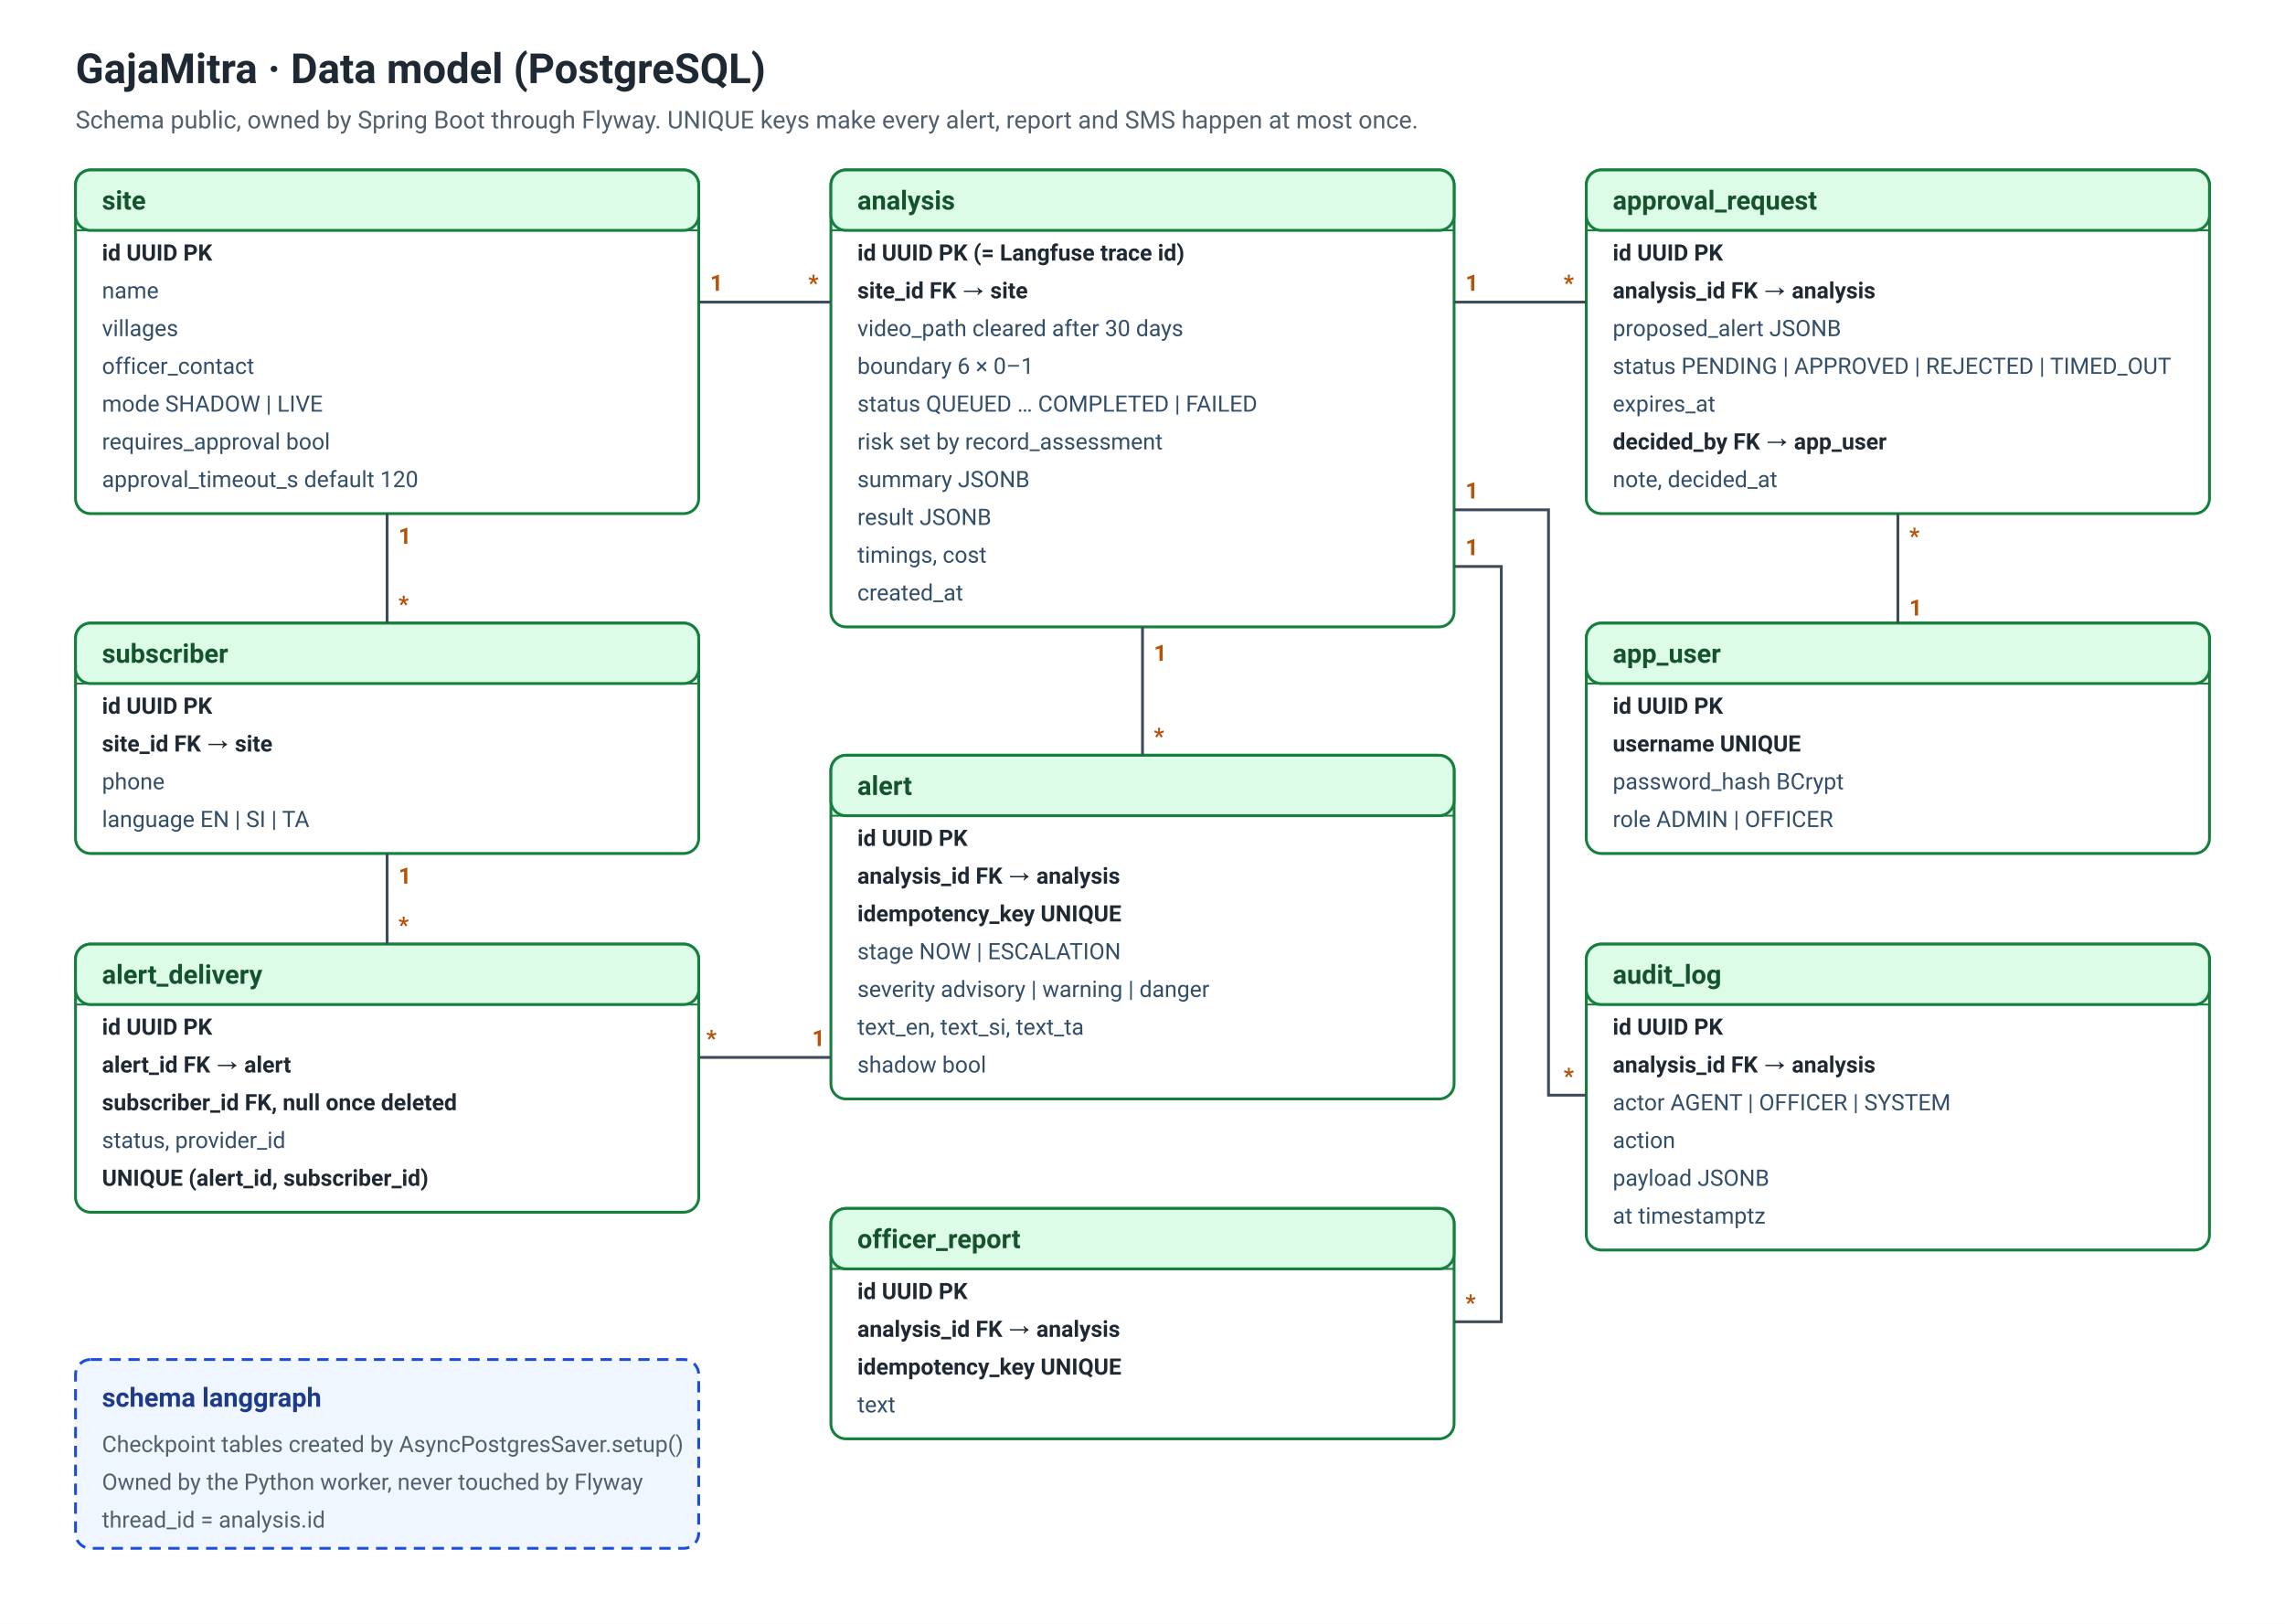
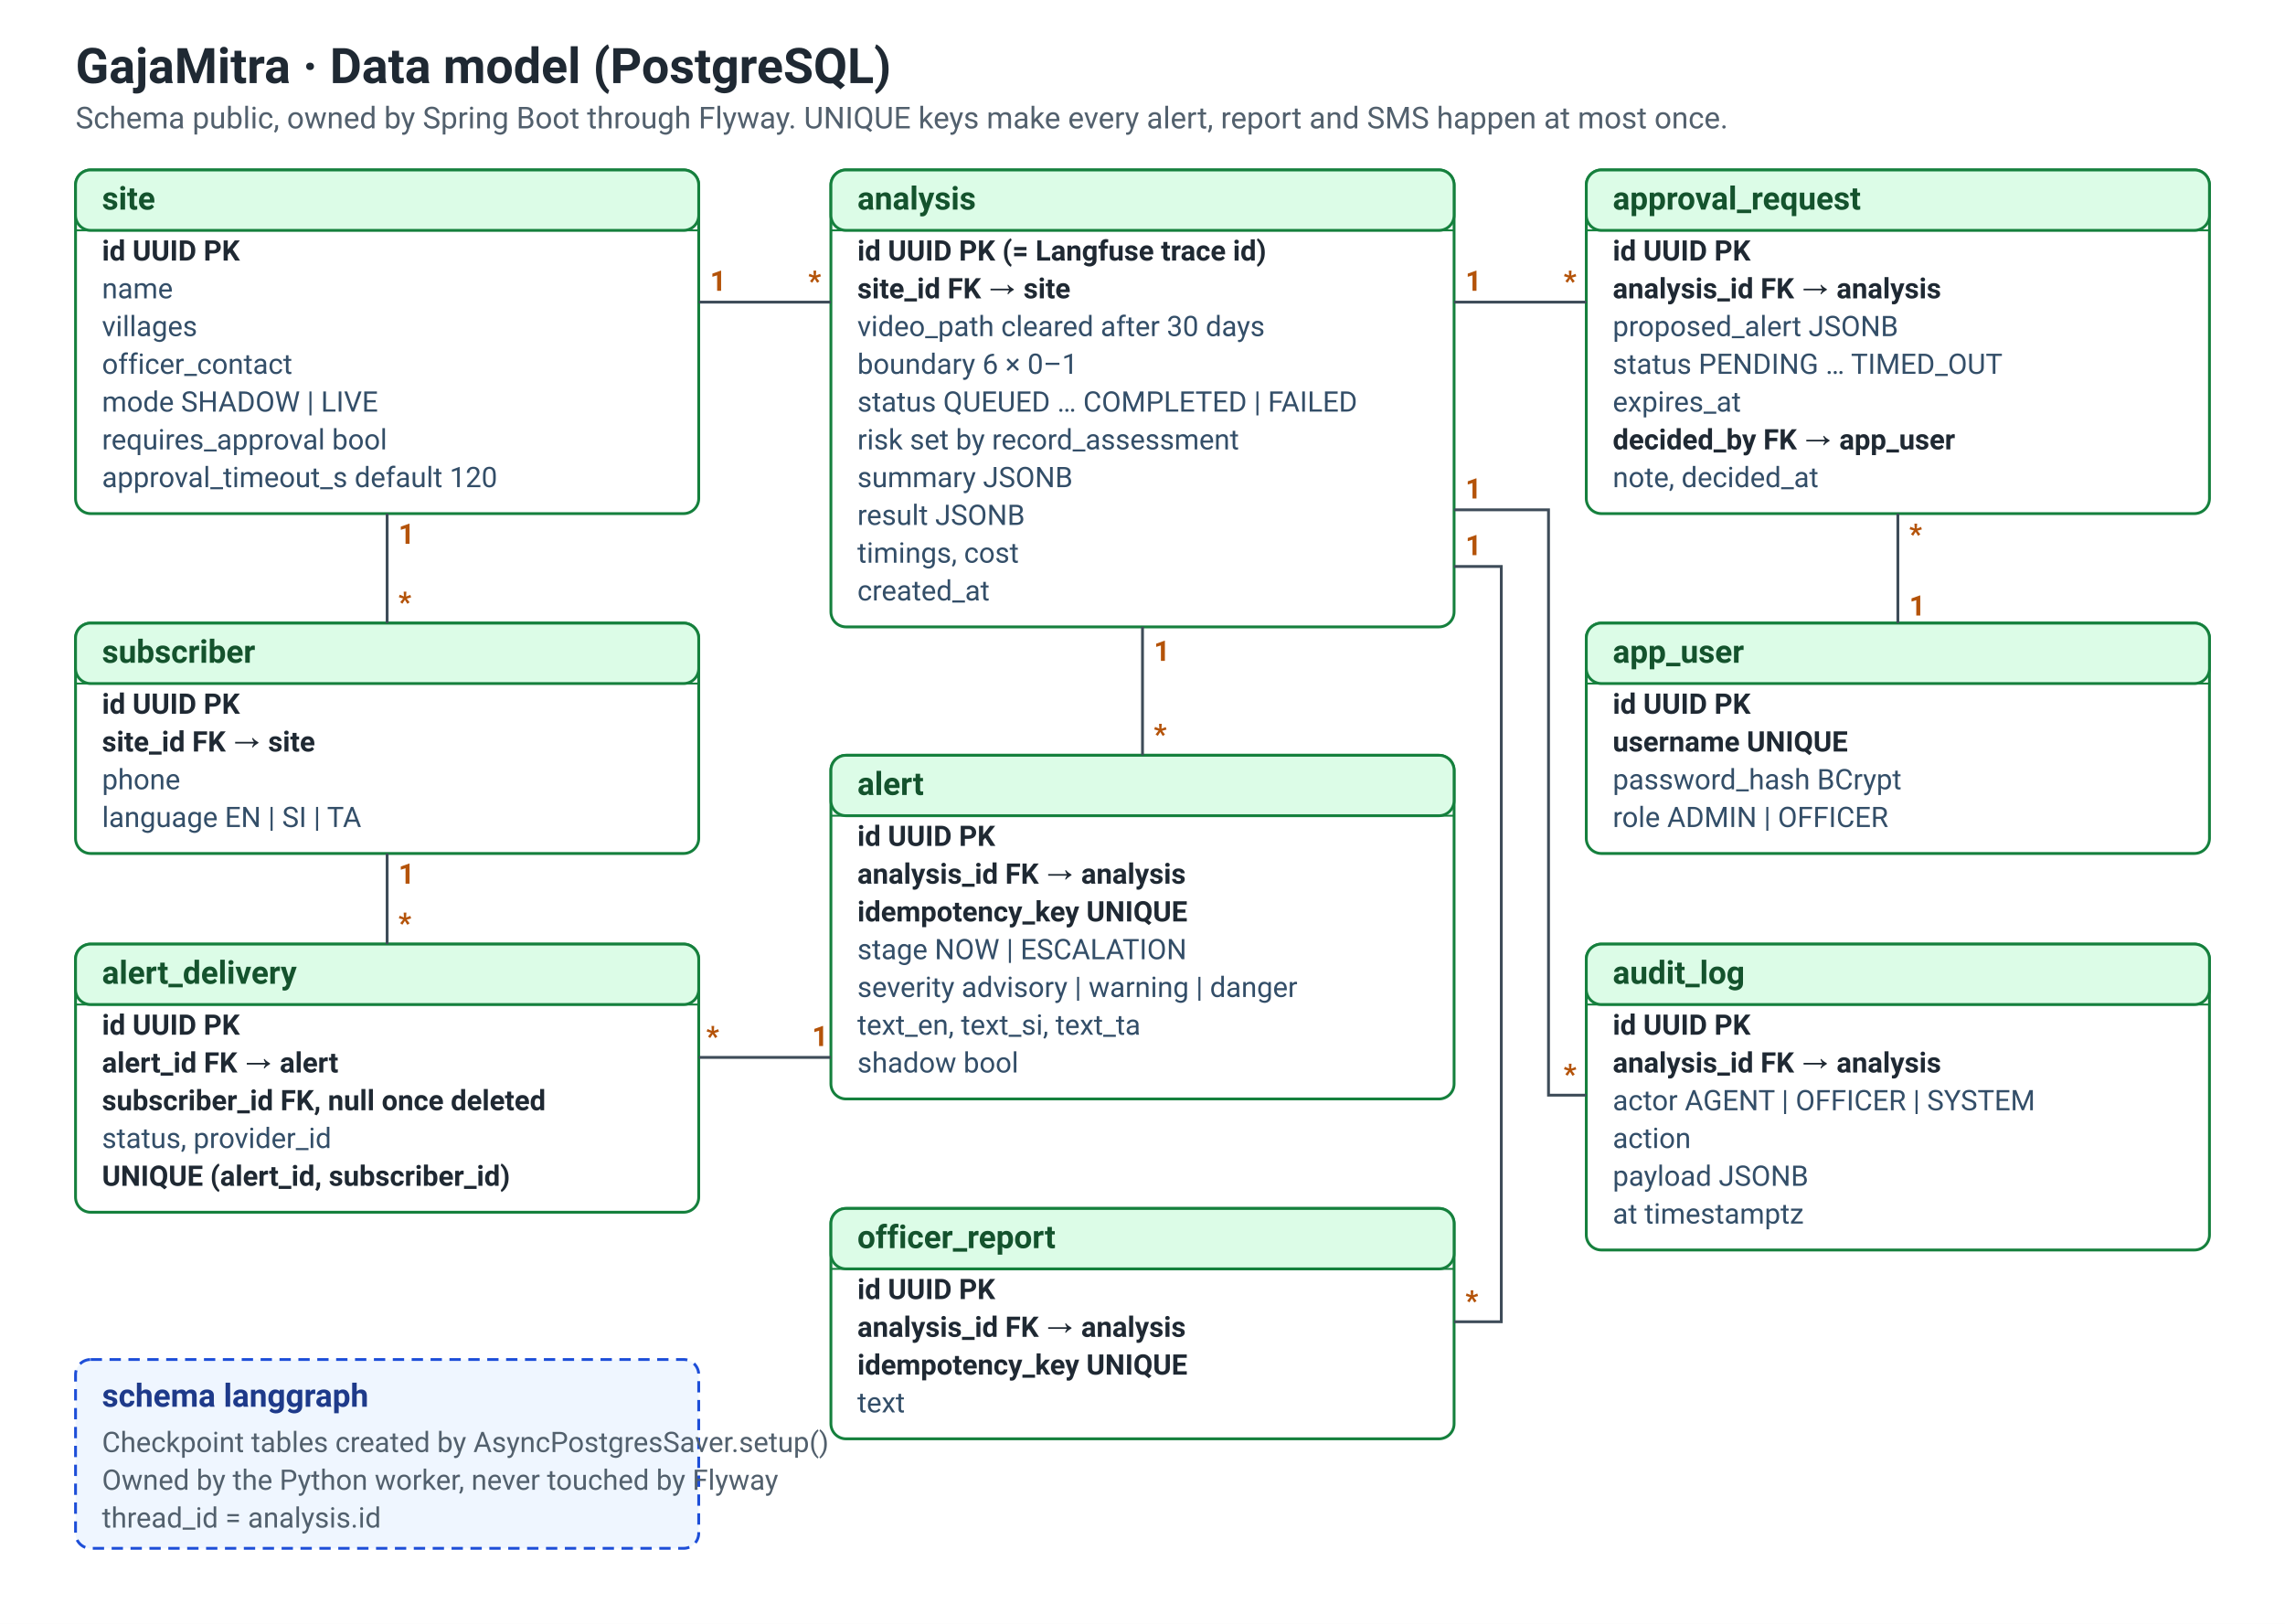
<svg xmlns="http://www.w3.org/2000/svg" viewBox="0 0 1210 860" width="1210" height="860" role="img" aria-labelledby="t5">
  <defs>
    <style>
      text{font-family:-apple-system,"Segoe UI",Roboto,Helvetica,Arial,sans-serif;fill:#1f2933}
-       .title{font-size:22px;font-weight:700}.sub{font-size:13px;fill:#52606d}
-       .tn{font-size:14px;font-weight:700;fill:#14532d}.c{font-size:12px;fill:#334e68}.k{font-size:12px;fill:#1f2933;font-weight:600}
+       .title{font-size:26px;font-weight:700}.sub{font-size:16px;fill:#52606d}
+       .tn{font-size:17px;font-weight:700;fill:#14532d}.c{font-size:15px;fill:#334e68}.k{font-size:15px;fill:#1f2933;font-weight:600}
      .tbl{fill:#ffffff;stroke:#15803d;stroke-width:1.5}.hdr{fill:#dcfce7;stroke:#15803d;stroke-width:1.5}
-       .rel{stroke:#3e4c59;stroke-width:1.5;fill:none}.card{font-size:12px;font-weight:700;fill:#b45309}
-       .lg{fill:#eff6ff;stroke:#1d4ed8;stroke-width:1.5;stroke-dasharray:6 4}.s{font-size:12px;fill:#52606d}
+       .rel{stroke:#3e4c59;stroke-width:1.5;fill:none}.card{font-size:15px;font-weight:700;fill:#b45309}
+       .lg{fill:#eff6ff;stroke:#1d4ed8;stroke-width:1.5;stroke-dasharray:6 4}.s{font-size:15px;fill:#52606d}
    </style>
  </defs>
  <rect width="1210" height="860" fill="#ffffff" />
  <text class="title" x="40" y="44">GajaMitra · Data model (PostgreSQL)</text>
  <text class="sub" x="40" y="68">Schema public, owned by Spring Boot through Flyway. UNIQUE keys make every alert, report and SMS happen at most once.</text>
  <rect x="40" y="90" width="330" height="182" rx="8" class="tbl" />
  <path d="M40,122 H370" stroke="#15803d" />
  <rect x="40" y="90" width="330" height="32" rx="8" class="hdr" />
  <text class="tn" x="54" y="111">site</text>
  <text class="k" x="54" y="138">id  UUID  PK</text>
  <text class="c" x="54" y="158">name</text>
  <text class="c" x="54" y="178">villages</text>
  <text class="c" x="54" y="198">officer_contact</text>
  <text class="c" x="54" y="218">mode  SHADOW | LIVE</text>
  <text class="c" x="54" y="238">requires_approval  bool</text>
  <text class="c" x="54" y="258">approval_timeout_s  default 120</text>
  <rect x="40" y="330" width="330" height="122" rx="8" class="tbl" />
  <path d="M40,362 H370" stroke="#15803d" />
  <rect x="40" y="330" width="330" height="32" rx="8" class="hdr" />
  <text class="tn" x="54" y="351">subscriber</text>
  <text class="k" x="54" y="378">id  UUID  PK</text>
  <text class="k" x="54" y="398">site_id  FK → site</text>
  <text class="c" x="54" y="418">phone</text>
  <text class="c" x="54" y="438">language  EN | SI | TA</text>
  <rect x="40" y="500" width="330" height="142" rx="8" class="tbl" />
  <path d="M40,532 H370" stroke="#15803d" />
  <rect x="40" y="500" width="330" height="32" rx="8" class="hdr" />
  <text class="tn" x="54" y="521">alert_delivery</text>
  <text class="k" x="54" y="548">id  UUID  PK</text>
  <text class="k" x="54" y="568">alert_id  FK → alert</text>
  <text class="k" x="54" y="588">subscriber_id  FK, null once deleted</text>
  <text class="c" x="54" y="608">status, provider_id</text>
  <text class="k" x="54" y="628">UNIQUE (alert_id, subscriber_id)</text>
  <rect x="440" y="90" width="330" height="242" rx="8" class="tbl" />
  <path d="M440,122 H770" stroke="#15803d" />
  <rect x="440" y="90" width="330" height="32" rx="8" class="hdr" />
  <text class="tn" x="454" y="111">analysis</text>
  <text class="k" x="454" y="138">id  UUID  PK  (= Langfuse trace id)</text>
  <text class="k" x="454" y="158">site_id  FK → site</text>
  <text class="c" x="454" y="178">video_path  cleared after 30 days</text>
  <text class="c" x="454" y="198">boundary  6 × 0–1</text>
  <text class="c" x="454" y="218">status  QUEUED … COMPLETED | FAILED</text>
  <text class="c" x="454" y="238">risk  set by record_assessment</text>
  <text class="c" x="454" y="258">summary  JSONB</text>
  <text class="c" x="454" y="278">result  JSONB</text>
  <text class="c" x="454" y="298">timings, cost</text>
  <text class="c" x="454" y="318">created_at</text>
  <rect x="440" y="400" width="330" height="182" rx="8" class="tbl" />
  <path d="M440,432 H770" stroke="#15803d" />
  <rect x="440" y="400" width="330" height="32" rx="8" class="hdr" />
  <text class="tn" x="454" y="421">alert</text>
  <text class="k" x="454" y="448">id  UUID  PK</text>
  <text class="k" x="454" y="468">analysis_id  FK → analysis</text>
  <text class="k" x="454" y="488">idempotency_key  UNIQUE</text>
  <text class="c" x="454" y="508">stage  NOW | ESCALATION</text>
  <text class="c" x="454" y="528">severity  advisory | warning | danger</text>
  <text class="c" x="454" y="548">text_en, text_si, text_ta</text>
  <text class="c" x="454" y="568">shadow  bool</text>
  <rect x="440" y="640" width="330" height="122" rx="8" class="tbl" />
  <path d="M440,672 H770" stroke="#15803d" />
  <rect x="440" y="640" width="330" height="32" rx="8" class="hdr" />
  <text class="tn" x="454" y="661">officer_report</text>
  <text class="k" x="454" y="688">id  UUID  PK</text>
  <text class="k" x="454" y="708">analysis_id  FK → analysis</text>
  <text class="k" x="454" y="728">idempotency_key  UNIQUE</text>
  <text class="c" x="454" y="748">text</text>
  <rect x="840" y="90" width="330" height="182" rx="8" class="tbl" />
  <path d="M840,122 H1170" stroke="#15803d" />
  <rect x="840" y="90" width="330" height="32" rx="8" class="hdr" />
  <text class="tn" x="854" y="111">approval_request</text>
  <text class="k" x="854" y="138">id  UUID  PK</text>
  <text class="k" x="854" y="158">analysis_id  FK → analysis</text>
  <text class="c" x="854" y="178">proposed_alert  JSONB</text>
-   <text class="c" x="854" y="198">status  PENDING | APPROVED | REJECTED | TIMED_OUT</text>
+   <text class="c" x="854" y="198">status  PENDING … TIMED_OUT</text>
  <text class="c" x="854" y="218">expires_at</text>
  <text class="k" x="854" y="238">decided_by  FK → app_user</text>
  <text class="c" x="854" y="258">note, decided_at</text>
  <rect x="840" y="330" width="330" height="122" rx="8" class="tbl" />
  <path d="M840,362 H1170" stroke="#15803d" />
  <rect x="840" y="330" width="330" height="32" rx="8" class="hdr" />
  <text class="tn" x="854" y="351">app_user</text>
  <text class="k" x="854" y="378">id  UUID  PK</text>
  <text class="k" x="854" y="398">username  UNIQUE</text>
  <text class="c" x="854" y="418">password_hash  BCrypt</text>
  <text class="c" x="854" y="438">role  ADMIN | OFFICER</text>
  <rect x="840" y="500" width="330" height="162" rx="8" class="tbl" />
  <path d="M840,532 H1170" stroke="#15803d" />
  <rect x="840" y="500" width="330" height="32" rx="8" class="hdr" />
  <text class="tn" x="854" y="521">audit_log</text>
  <text class="k" x="854" y="548">id  UUID  PK</text>
  <text class="k" x="854" y="568">analysis_id  FK → analysis</text>
  <text class="c" x="854" y="588">actor  AGENT | OFFICER | SYSTEM</text>
  <text class="c" x="854" y="608">action</text>
  <text class="c" x="854" y="628">payload  JSONB</text>
  <text class="c" x="854" y="648">at  timestamptz</text>
  <path class="rel" d="M370,160 H440" />
  <text class="card" x="376" y="154">1</text>
  <text class="card" x="428" y="154">*</text>
  <path class="rel" d="M205,272 V330" />
  <text class="card" x="211" y="288">1</text>
  <text class="card" x="211" y="324">*</text>
  <path class="rel" d="M205,452 V500" />
  <text class="card" x="211" y="468">1</text>
  <text class="card" x="211" y="494">*</text>
  <path class="rel" d="M605,332 V400" />
  <text class="card" x="611" y="350">1</text>
  <text class="card" x="611" y="394">*</text>
  <path class="rel" d="M440,560 H370" />
  <text class="card" x="430" y="554">1</text>
  <text class="card" x="374" y="554">*</text>
  <path class="rel" d="M770,160 H840" />
  <text class="card" x="776" y="154">1</text>
  <text class="card" x="828" y="154">*</text>
  <path class="rel" d="M770,270 H820 V580 H840" />
  <text class="card" x="776" y="264">1</text>
  <text class="card" x="828" y="574">*</text>
  <path class="rel" d="M770,300 H795 V700 H770" />
  <text class="card" x="776" y="294">1</text>
  <text class="card" x="776" y="694">*</text>
  <path class="rel" d="M1005,330 V272" />
  <text class="card" x="1011" y="326">1</text>
  <text class="card" x="1011" y="288">*</text>
  <rect class="lg" x="40" y="720" width="330" height="100" rx="8" />
  <text class="tn" x="54" y="745" style="fill:#1e3a8a">schema langgraph</text>
  <text class="s" x="54" y="769">Checkpoint tables created by AsyncPostgresSaver.setup()</text>
  <text class="s" x="54" y="789">Owned by the Python worker, never touched by Flyway</text>
  <text class="s" x="54" y="809">thread_id = analysis.id</text>
</svg>
